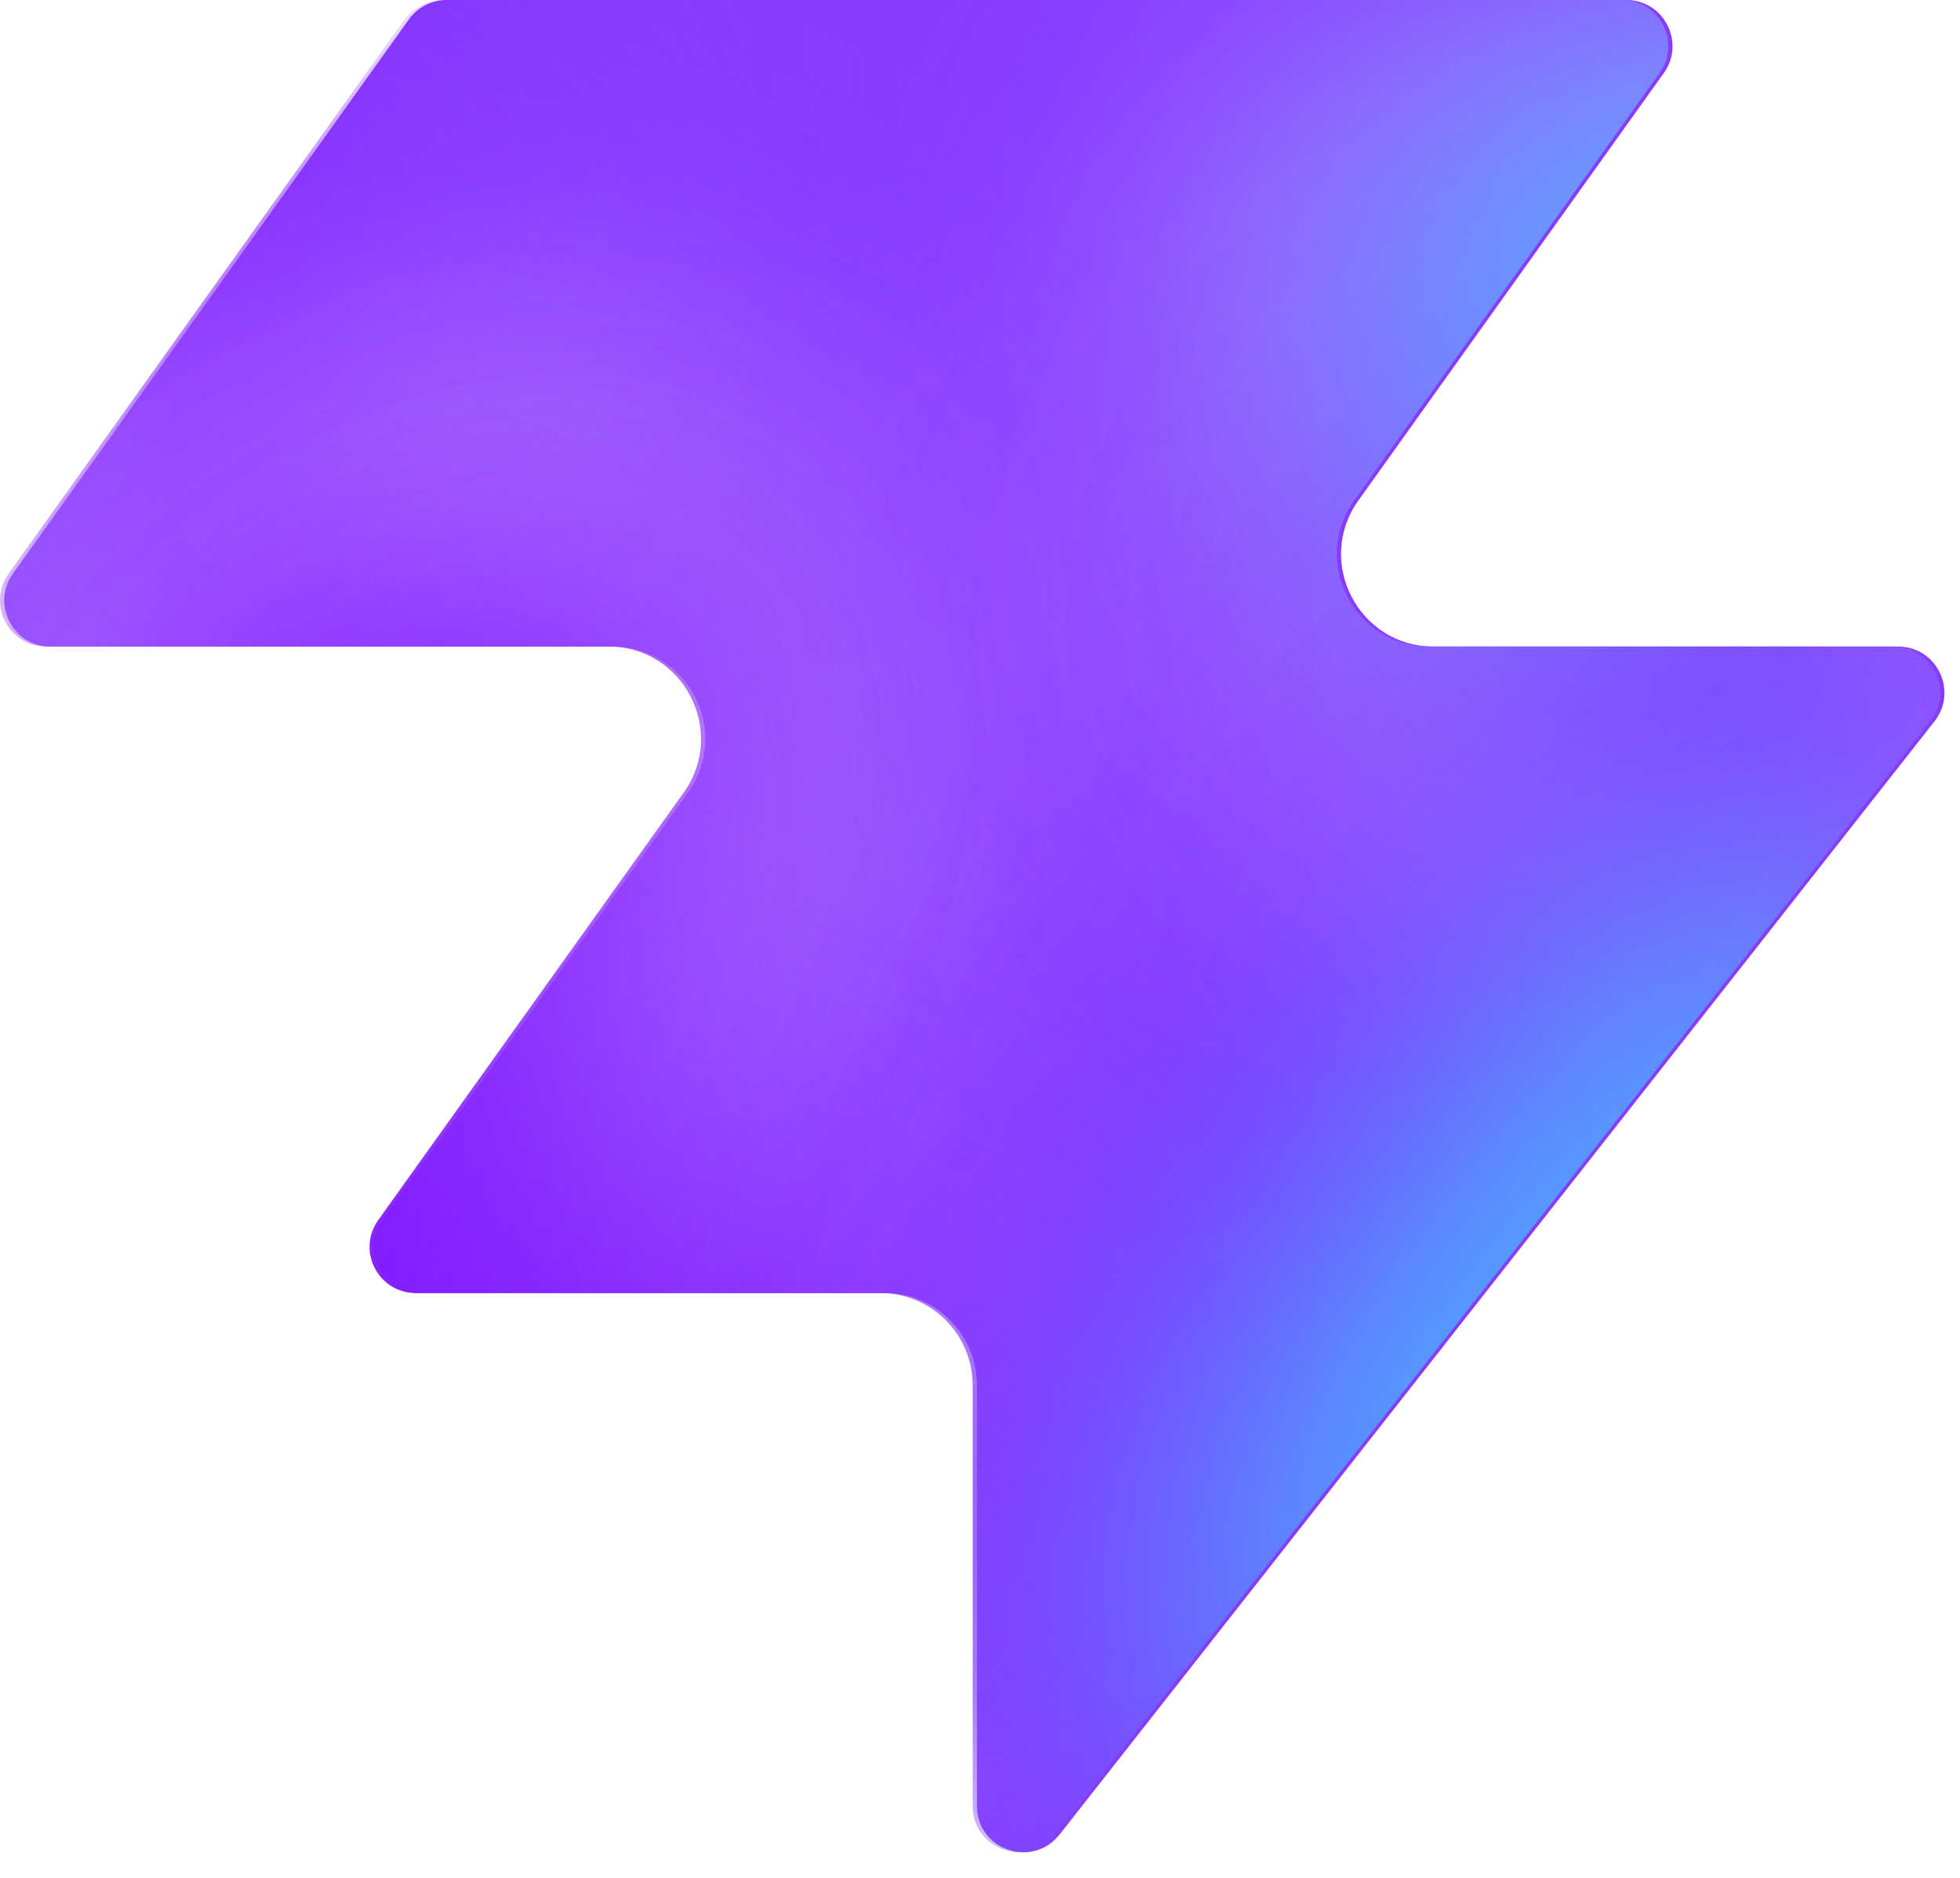
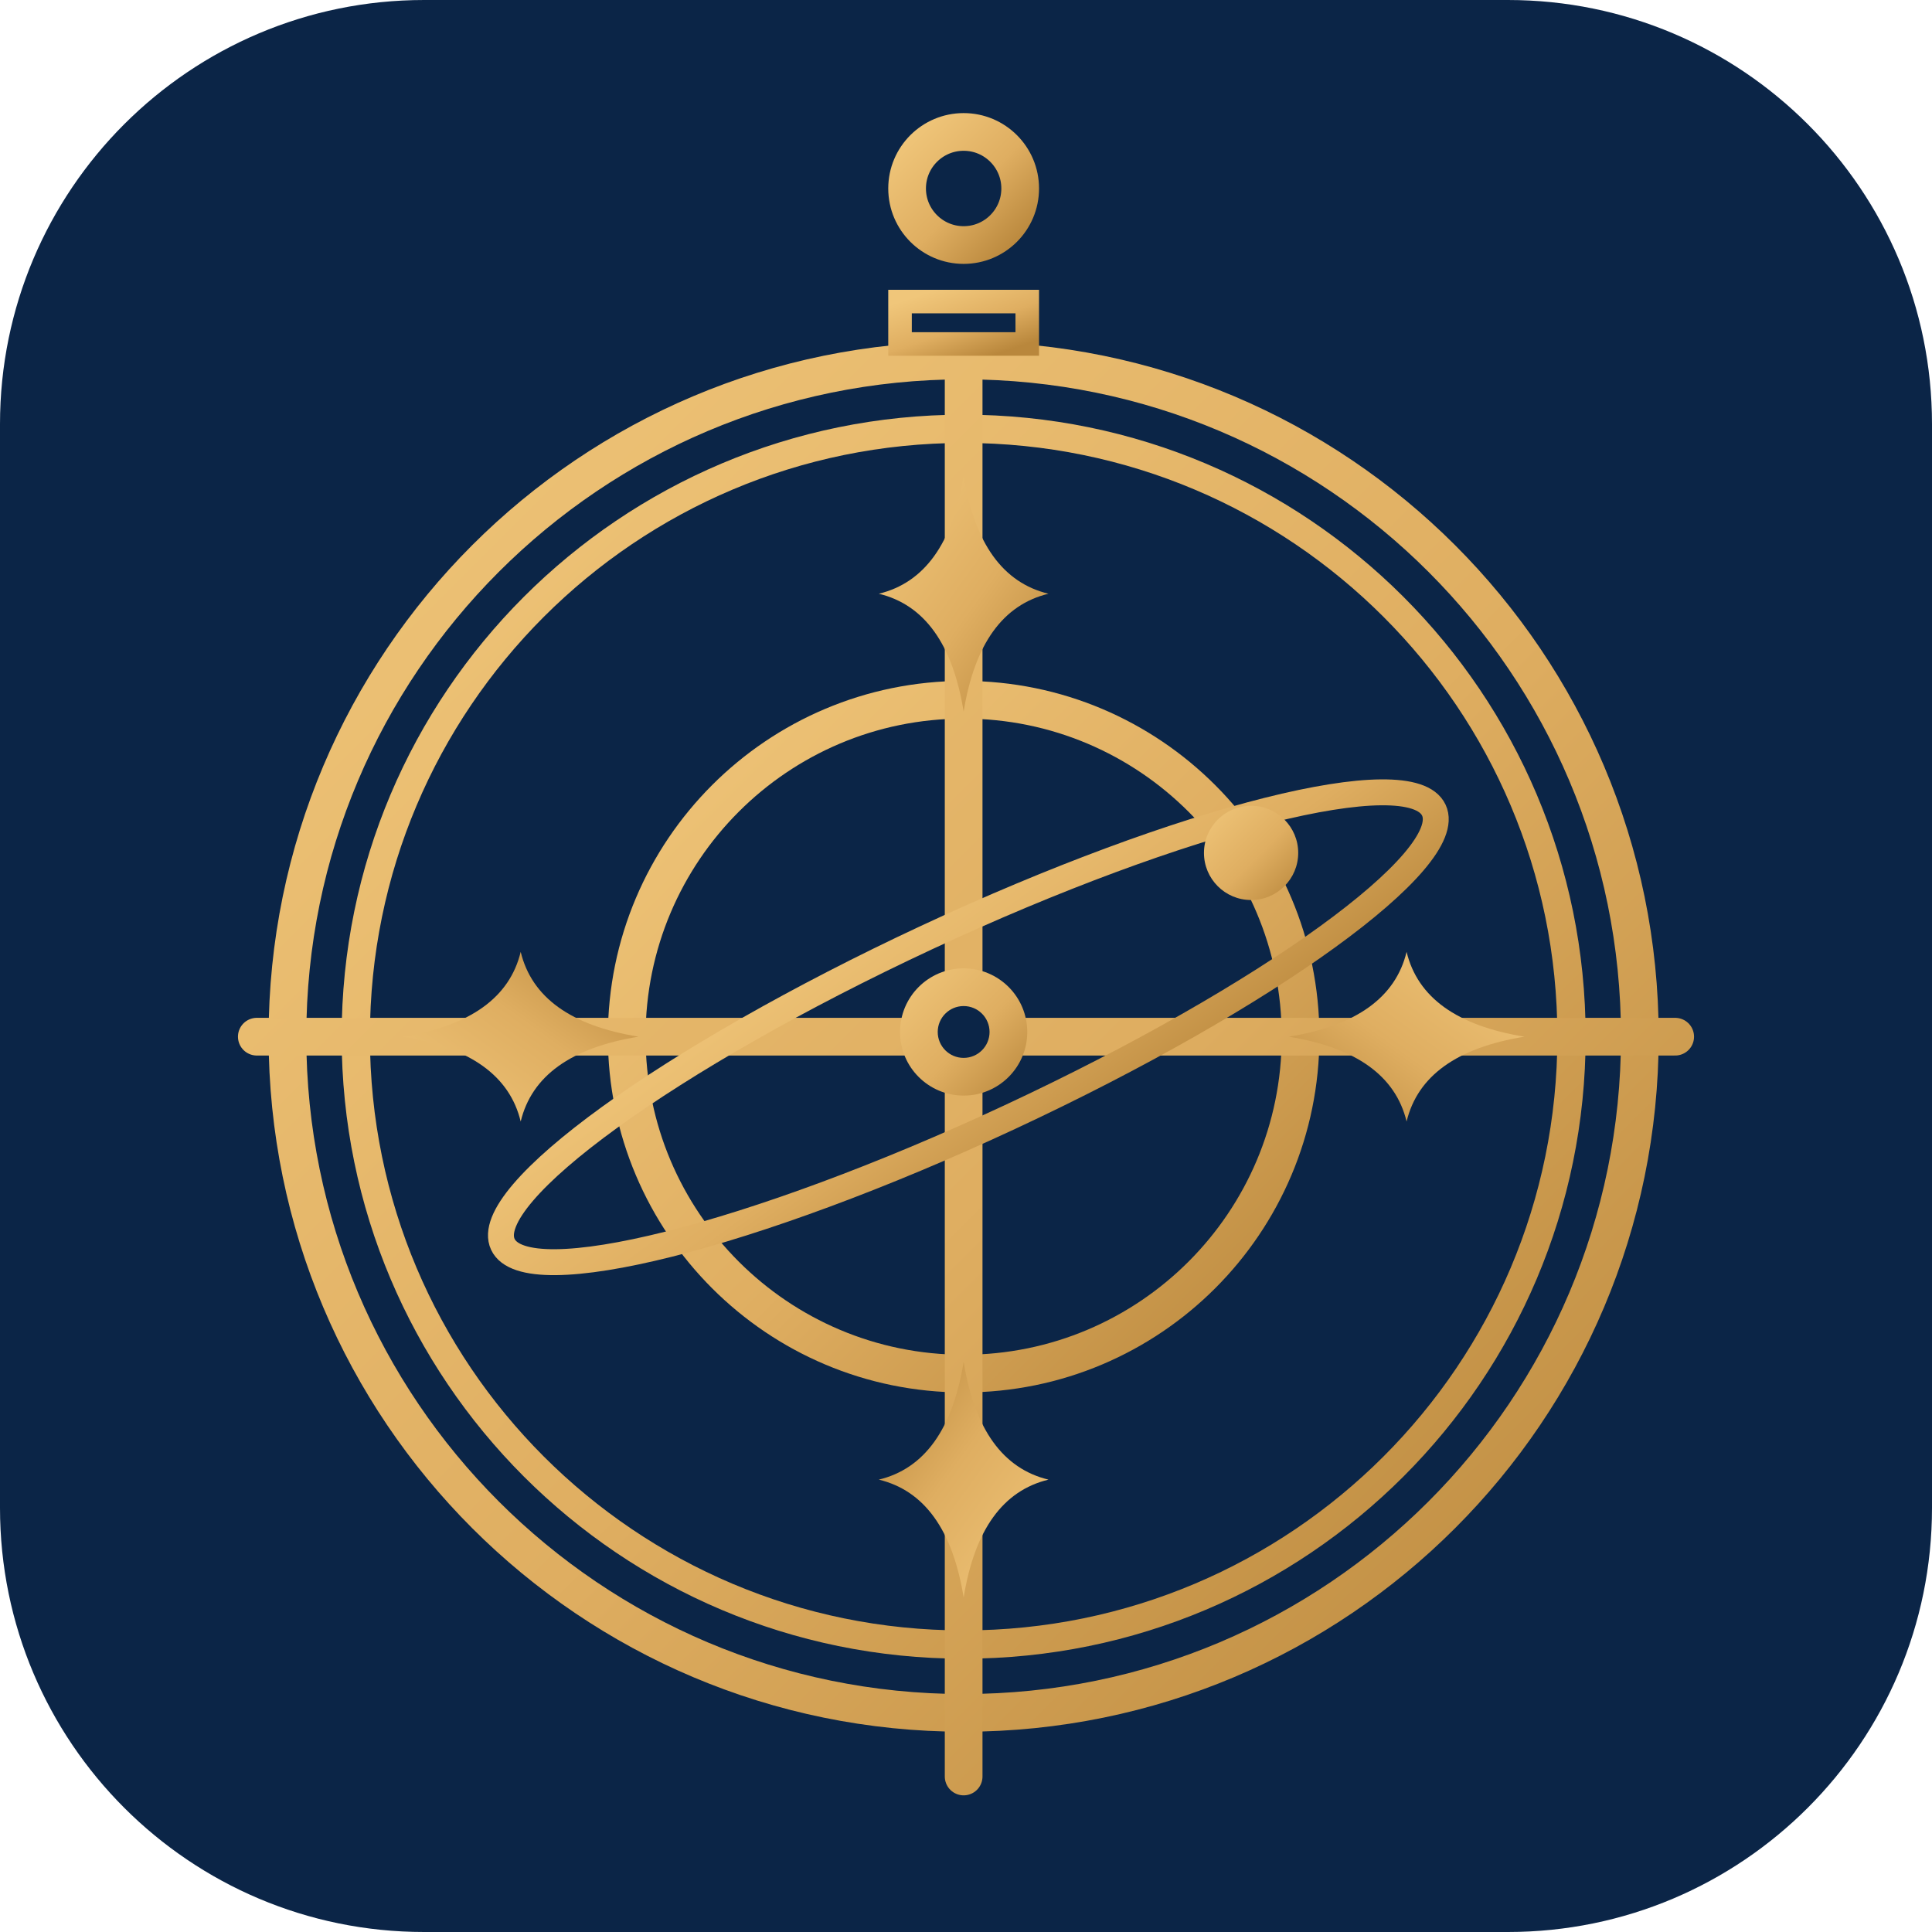
- <svg xmlns="http://www.w3.org/2000/svg" width="48" height="46" fill="none" viewBox="0 0 48 46">
-   <path fill="#863bff" d="M25.946 44.938c-.664.845-2.021.375-2.021-.698V33.937a2.26 2.26 0 0 0-2.262-2.262H10.287c-.92 0-1.456-1.04-.92-1.788l7.48-10.471c1.07-1.497 0-3.578-1.842-3.578H1.237c-.92 0-1.456-1.04-.92-1.788L10.013.474c.214-.297.556-.474.92-.474h28.894c.92 0 1.456 1.04.92 1.788l-7.48 10.471c-1.07 1.498 0 3.579 1.842 3.579h11.377c.943 0 1.473 1.088.89 1.83L25.947 44.94z" style="fill:#863bff;fill:color(display-p3 .525 .23 1);fill-opacity:1" />
-   <mask id="a" width="48" height="46" x="0" y="0" maskUnits="userSpaceOnUse" style="mask-type:alpha">
-     <path fill="#000" d="M25.842 44.938c-.664.844-2.021.375-2.021-.698V33.937a2.26 2.26 0 0 0-2.262-2.262H10.183c-.92 0-1.456-1.04-.92-1.788l7.48-10.471c1.07-1.498 0-3.579-1.842-3.579H1.133c-.92 0-1.456-1.04-.92-1.787L9.91.473c.214-.297.556-.474.92-.474h28.894c.92 0 1.456 1.04.92 1.788l-7.48 10.471c-1.07 1.498 0 3.578 1.842 3.578h11.377c.943 0 1.473 1.088.89 1.832L25.843 44.94z" style="fill:#000;fill-opacity:1" />
-   </mask>
-   <g mask="url(#a)">
-     <g filter="url(#b)">
-       <ellipse cx="5.508" cy="14.704" fill="#ede6ff" rx="5.508" ry="14.704" style="fill:#ede6ff;fill:color(display-p3 .927 .903 1);fill-opacity:1" transform="matrix(.00324 1 1 -.00324 -4.47 31.516)" />
-     </g>
-     <g filter="url(#c)">
-       <ellipse cx="10.399" cy="29.851" fill="#ede6ff" rx="10.399" ry="29.851" style="fill:#ede6ff;fill:color(display-p3 .927 .903 1);fill-opacity:1" transform="matrix(.00324 1 1 -.00324 -39.328 7.883)" />
-     </g>
-     <g filter="url(#d)">
-       <ellipse cx="5.508" cy="30.487" fill="#7e14ff" rx="5.508" ry="30.487" style="fill:#7e14ff;fill:color(display-p3 .492 .077 1);fill-opacity:1" transform="rotate(89.814 -25.913 -14.639)scale(1 -1)" />
-     </g>
-     <g filter="url(#e)">
-       <ellipse cx="5.508" cy="30.599" fill="#7e14ff" rx="5.508" ry="30.599" style="fill:#7e14ff;fill:color(display-p3 .492 .077 1);fill-opacity:1" transform="rotate(89.814 -32.644 -3.334)scale(1 -1)" />
-     </g>
-     <g filter="url(#f)">
-       <ellipse cx="5.508" cy="30.599" fill="#7e14ff" rx="5.508" ry="30.599" style="fill:#7e14ff;fill:color(display-p3 .492 .077 1);fill-opacity:1" transform="matrix(.00324 1 1 -.00324 -34.34 30.47)" />
-     </g>
-     <g filter="url(#g)">
-       <ellipse cx="14.072" cy="22.078" fill="#ede6ff" rx="14.072" ry="22.078" style="fill:#ede6ff;fill:color(display-p3 .927 .903 1);fill-opacity:1" transform="rotate(93.35 24.506 48.493)scale(-1 1)" />
-     </g>
-     <g filter="url(#h)">
-       <ellipse cx="3.47" cy="21.501" fill="#7e14ff" rx="3.47" ry="21.501" style="fill:#7e14ff;fill:color(display-p3 .492 .077 1);fill-opacity:1" transform="rotate(89.009 28.708 47.59)scale(-1 1)" />
-     </g>
-     <g filter="url(#i)">
-       <ellipse cx="3.47" cy="21.501" fill="#7e14ff" rx="3.47" ry="21.501" style="fill:#7e14ff;fill:color(display-p3 .492 .077 1);fill-opacity:1" transform="rotate(89.009 28.708 47.59)scale(-1 1)" />
-     </g>
-     <g filter="url(#j)">
-       <ellipse cx=".387" cy="8.972" fill="#7e14ff" rx="4.407" ry="29.108" style="fill:#7e14ff;fill:color(display-p3 .492 .077 1);fill-opacity:1" transform="rotate(39.51 .387 8.972)" />
-     </g>
-     <g filter="url(#k)">
-       <ellipse cx="47.523" cy="-6.092" fill="#7e14ff" rx="4.407" ry="29.108" style="fill:#7e14ff;fill:color(display-p3 .492 .077 1);fill-opacity:1" transform="rotate(37.892 47.523 -6.092)" />
-     </g>
-     <g filter="url(#l)">
-       <ellipse cx="41.412" cy="6.333" fill="#47bfff" rx="5.971" ry="9.665" style="fill:#47bfff;fill:color(display-p3 .28 .748 1);fill-opacity:1" transform="rotate(37.892 41.412 6.333)" />
-     </g>
-     <g filter="url(#m)">
-       <ellipse cx="-1.879" cy="38.332" fill="#7e14ff" rx="4.407" ry="29.108" style="fill:#7e14ff;fill:color(display-p3 .492 .077 1);fill-opacity:1" transform="rotate(37.892 -1.88 38.332)" />
-     </g>
-     <g filter="url(#n)">
-       <ellipse cx="-1.879" cy="38.332" fill="#7e14ff" rx="4.407" ry="29.108" style="fill:#7e14ff;fill:color(display-p3 .492 .077 1);fill-opacity:1" transform="rotate(37.892 -1.88 38.332)" />
-     </g>
-     <g filter="url(#o)">
-       <ellipse cx="35.651" cy="29.907" fill="#7e14ff" rx="4.407" ry="29.108" style="fill:#7e14ff;fill:color(display-p3 .492 .077 1);fill-opacity:1" transform="rotate(37.892 35.651 29.907)" />
-     </g>
-     <g filter="url(#p)">
-       <ellipse cx="38.418" cy="32.4" fill="#47bfff" rx="5.971" ry="15.297" style="fill:#47bfff;fill:color(display-p3 .28 .748 1);fill-opacity:1" transform="rotate(37.892 38.418 32.4)" />
-     </g>
+ <svg xmlns="http://www.w3.org/2000/svg" viewBox="221 168 820 820">
+   <defs>
+     <linearGradient id="o" x1="0" y1="0" x2="1" y2="1">
+       <stop offset="0" stop-color="#F0C67A" />
+       <stop offset=".55" stop-color="#DFAE61" />
+       <stop offset="1" stop-color="#B9873C" />
+     </linearGradient>
+   </defs>
+   <rect x="221" y="168" width="820" height="820" rx="180" fill="#0B2547" />
+   <g fill="none" stroke="url(#o)" stroke-width="16" stroke-linecap="round">
+     <circle cx="630" cy="608" r="287" />
+     <circle cx="630" cy="608" r="258" stroke-width="12" />
+     <circle cx="630" cy="608" r="143" />
+     <path d="M630 318V922M330 608H932" />
+     <circle cx="630" cy="248" r="24" />
+     <path d="M603 296h54v18h-54z" stroke-width="10" fill="#0B2547" />
+     <ellipse cx="632" cy="604" rx="218" ry="42" transform="rotate(-25 632 604)" stroke-width="11" />
  </g>
-   <defs>
-     <filter id="b" width="60.045" height="41.654" x="-19.77" y="16.149" color-interpolation-filters="sRGB" filterUnits="userSpaceOnUse">
-       <feFlood flood-opacity="0" result="BackgroundImageFix" />
-       <feBlend in="SourceGraphic" in2="BackgroundImageFix" result="shape" />
-       <feGaussianBlur result="effect1_foregroundBlur_2002_17158" stdDeviation="7.659" />
-     </filter>
-     <filter id="c" width="90.34" height="51.437" x="-54.613" y="-7.533" color-interpolation-filters="sRGB" filterUnits="userSpaceOnUse">
-       <feFlood flood-opacity="0" result="BackgroundImageFix" />
-       <feBlend in="SourceGraphic" in2="BackgroundImageFix" result="shape" />
-       <feGaussianBlur result="effect1_foregroundBlur_2002_17158" stdDeviation="7.659" />
-     </filter>
-     <filter id="d" width="79.355" height="29.4" x="-49.64" y="2.03" color-interpolation-filters="sRGB" filterUnits="userSpaceOnUse">
-       <feFlood flood-opacity="0" result="BackgroundImageFix" />
-       <feBlend in="SourceGraphic" in2="BackgroundImageFix" result="shape" />
-       <feGaussianBlur result="effect1_foregroundBlur_2002_17158" stdDeviation="4.596" />
-     </filter>
-     <filter id="e" width="79.579" height="29.4" x="-45.045" y="20.029" color-interpolation-filters="sRGB" filterUnits="userSpaceOnUse">
-       <feFlood flood-opacity="0" result="BackgroundImageFix" />
-       <feBlend in="SourceGraphic" in2="BackgroundImageFix" result="shape" />
-       <feGaussianBlur result="effect1_foregroundBlur_2002_17158" stdDeviation="4.596" />
-     </filter>
-     <filter id="f" width="79.579" height="29.4" x="-43.513" y="21.178" color-interpolation-filters="sRGB" filterUnits="userSpaceOnUse">
-       <feFlood flood-opacity="0" result="BackgroundImageFix" />
-       <feBlend in="SourceGraphic" in2="BackgroundImageFix" result="shape" />
-       <feGaussianBlur result="effect1_foregroundBlur_2002_17158" stdDeviation="4.596" />
-     </filter>
-     <filter id="g" width="74.749" height="58.852" x="15.756" y="-17.901" color-interpolation-filters="sRGB" filterUnits="userSpaceOnUse">
-       <feFlood flood-opacity="0" result="BackgroundImageFix" />
-       <feBlend in="SourceGraphic" in2="BackgroundImageFix" result="shape" />
-       <feGaussianBlur result="effect1_foregroundBlur_2002_17158" stdDeviation="7.659" />
-     </filter>
-     <filter id="h" width="61.377" height="25.362" x="23.548" y="2.284" color-interpolation-filters="sRGB" filterUnits="userSpaceOnUse">
-       <feFlood flood-opacity="0" result="BackgroundImageFix" />
-       <feBlend in="SourceGraphic" in2="BackgroundImageFix" result="shape" />
-       <feGaussianBlur result="effect1_foregroundBlur_2002_17158" stdDeviation="4.596" />
-     </filter>
-     <filter id="i" width="61.377" height="25.362" x="23.548" y="2.284" color-interpolation-filters="sRGB" filterUnits="userSpaceOnUse">
-       <feFlood flood-opacity="0" result="BackgroundImageFix" />
-       <feBlend in="SourceGraphic" in2="BackgroundImageFix" result="shape" />
-       <feGaussianBlur result="effect1_foregroundBlur_2002_17158" stdDeviation="4.596" />
-     </filter>
-     <filter id="j" width="56.045" height="63.649" x="-27.636" y="-22.853" color-interpolation-filters="sRGB" filterUnits="userSpaceOnUse">
-       <feFlood flood-opacity="0" result="BackgroundImageFix" />
-       <feBlend in="SourceGraphic" in2="BackgroundImageFix" result="shape" />
-       <feGaussianBlur result="effect1_foregroundBlur_2002_17158" stdDeviation="4.596" />
-     </filter>
-     <filter id="k" width="54.814" height="64.646" x="20.116" y="-38.415" color-interpolation-filters="sRGB" filterUnits="userSpaceOnUse">
-       <feFlood flood-opacity="0" result="BackgroundImageFix" />
-       <feBlend in="SourceGraphic" in2="BackgroundImageFix" result="shape" />
-       <feGaussianBlur result="effect1_foregroundBlur_2002_17158" stdDeviation="4.596" />
-     </filter>
-     <filter id="l" width="33.541" height="35.313" x="24.641" y="-11.323" color-interpolation-filters="sRGB" filterUnits="userSpaceOnUse">
-       <feFlood flood-opacity="0" result="BackgroundImageFix" />
-       <feBlend in="SourceGraphic" in2="BackgroundImageFix" result="shape" />
-       <feGaussianBlur result="effect1_foregroundBlur_2002_17158" stdDeviation="4.596" />
-     </filter>
-     <filter id="m" width="54.814" height="64.646" x="-29.286" y="6.009" color-interpolation-filters="sRGB" filterUnits="userSpaceOnUse">
-       <feFlood flood-opacity="0" result="BackgroundImageFix" />
-       <feBlend in="SourceGraphic" in2="BackgroundImageFix" result="shape" />
-       <feGaussianBlur result="effect1_foregroundBlur_2002_17158" stdDeviation="4.596" />
-     </filter>
-     <filter id="n" width="54.814" height="64.646" x="-29.286" y="6.009" color-interpolation-filters="sRGB" filterUnits="userSpaceOnUse">
-       <feFlood flood-opacity="0" result="BackgroundImageFix" />
-       <feBlend in="SourceGraphic" in2="BackgroundImageFix" result="shape" />
-       <feGaussianBlur result="effect1_foregroundBlur_2002_17158" stdDeviation="4.596" />
-     </filter>
-     <filter id="o" width="54.814" height="64.646" x="8.244" y="-2.416" color-interpolation-filters="sRGB" filterUnits="userSpaceOnUse">
-       <feFlood flood-opacity="0" result="BackgroundImageFix" />
-       <feBlend in="SourceGraphic" in2="BackgroundImageFix" result="shape" />
-       <feGaussianBlur result="effect1_foregroundBlur_2002_17158" stdDeviation="4.596" />
-     </filter>
-     <filter id="p" width="39.409" height="43.623" x="18.713" y="10.588" color-interpolation-filters="sRGB" filterUnits="userSpaceOnUse">
-       <feFlood flood-opacity="0" result="BackgroundImageFix" />
-       <feBlend in="SourceGraphic" in2="BackgroundImageFix" result="shape" />
-       <feGaussianBlur result="effect1_foregroundBlur_2002_17158" stdDeviation="4.596" />
-     </filter>
-   </defs>
+   <g fill="url(#o)">
+     <circle cx="630" cy="606" r="27" />
+     <circle cx="752" cy="530" r="20" />
+     <path id="e" d="M630 370Q637 413 666 420Q637 427 630 470Q623 427 594 420Q623 413 630 370z" />
+     <use href="#e" transform="rotate(90 630 608)" />
+     <use href="#e" transform="rotate(180 630 608)" />
+     <use href="#e" transform="rotate(270 630 608)" />
+   </g>
+   <circle cx="630" cy="606" r="11" fill="#0B2547" />
</svg>
